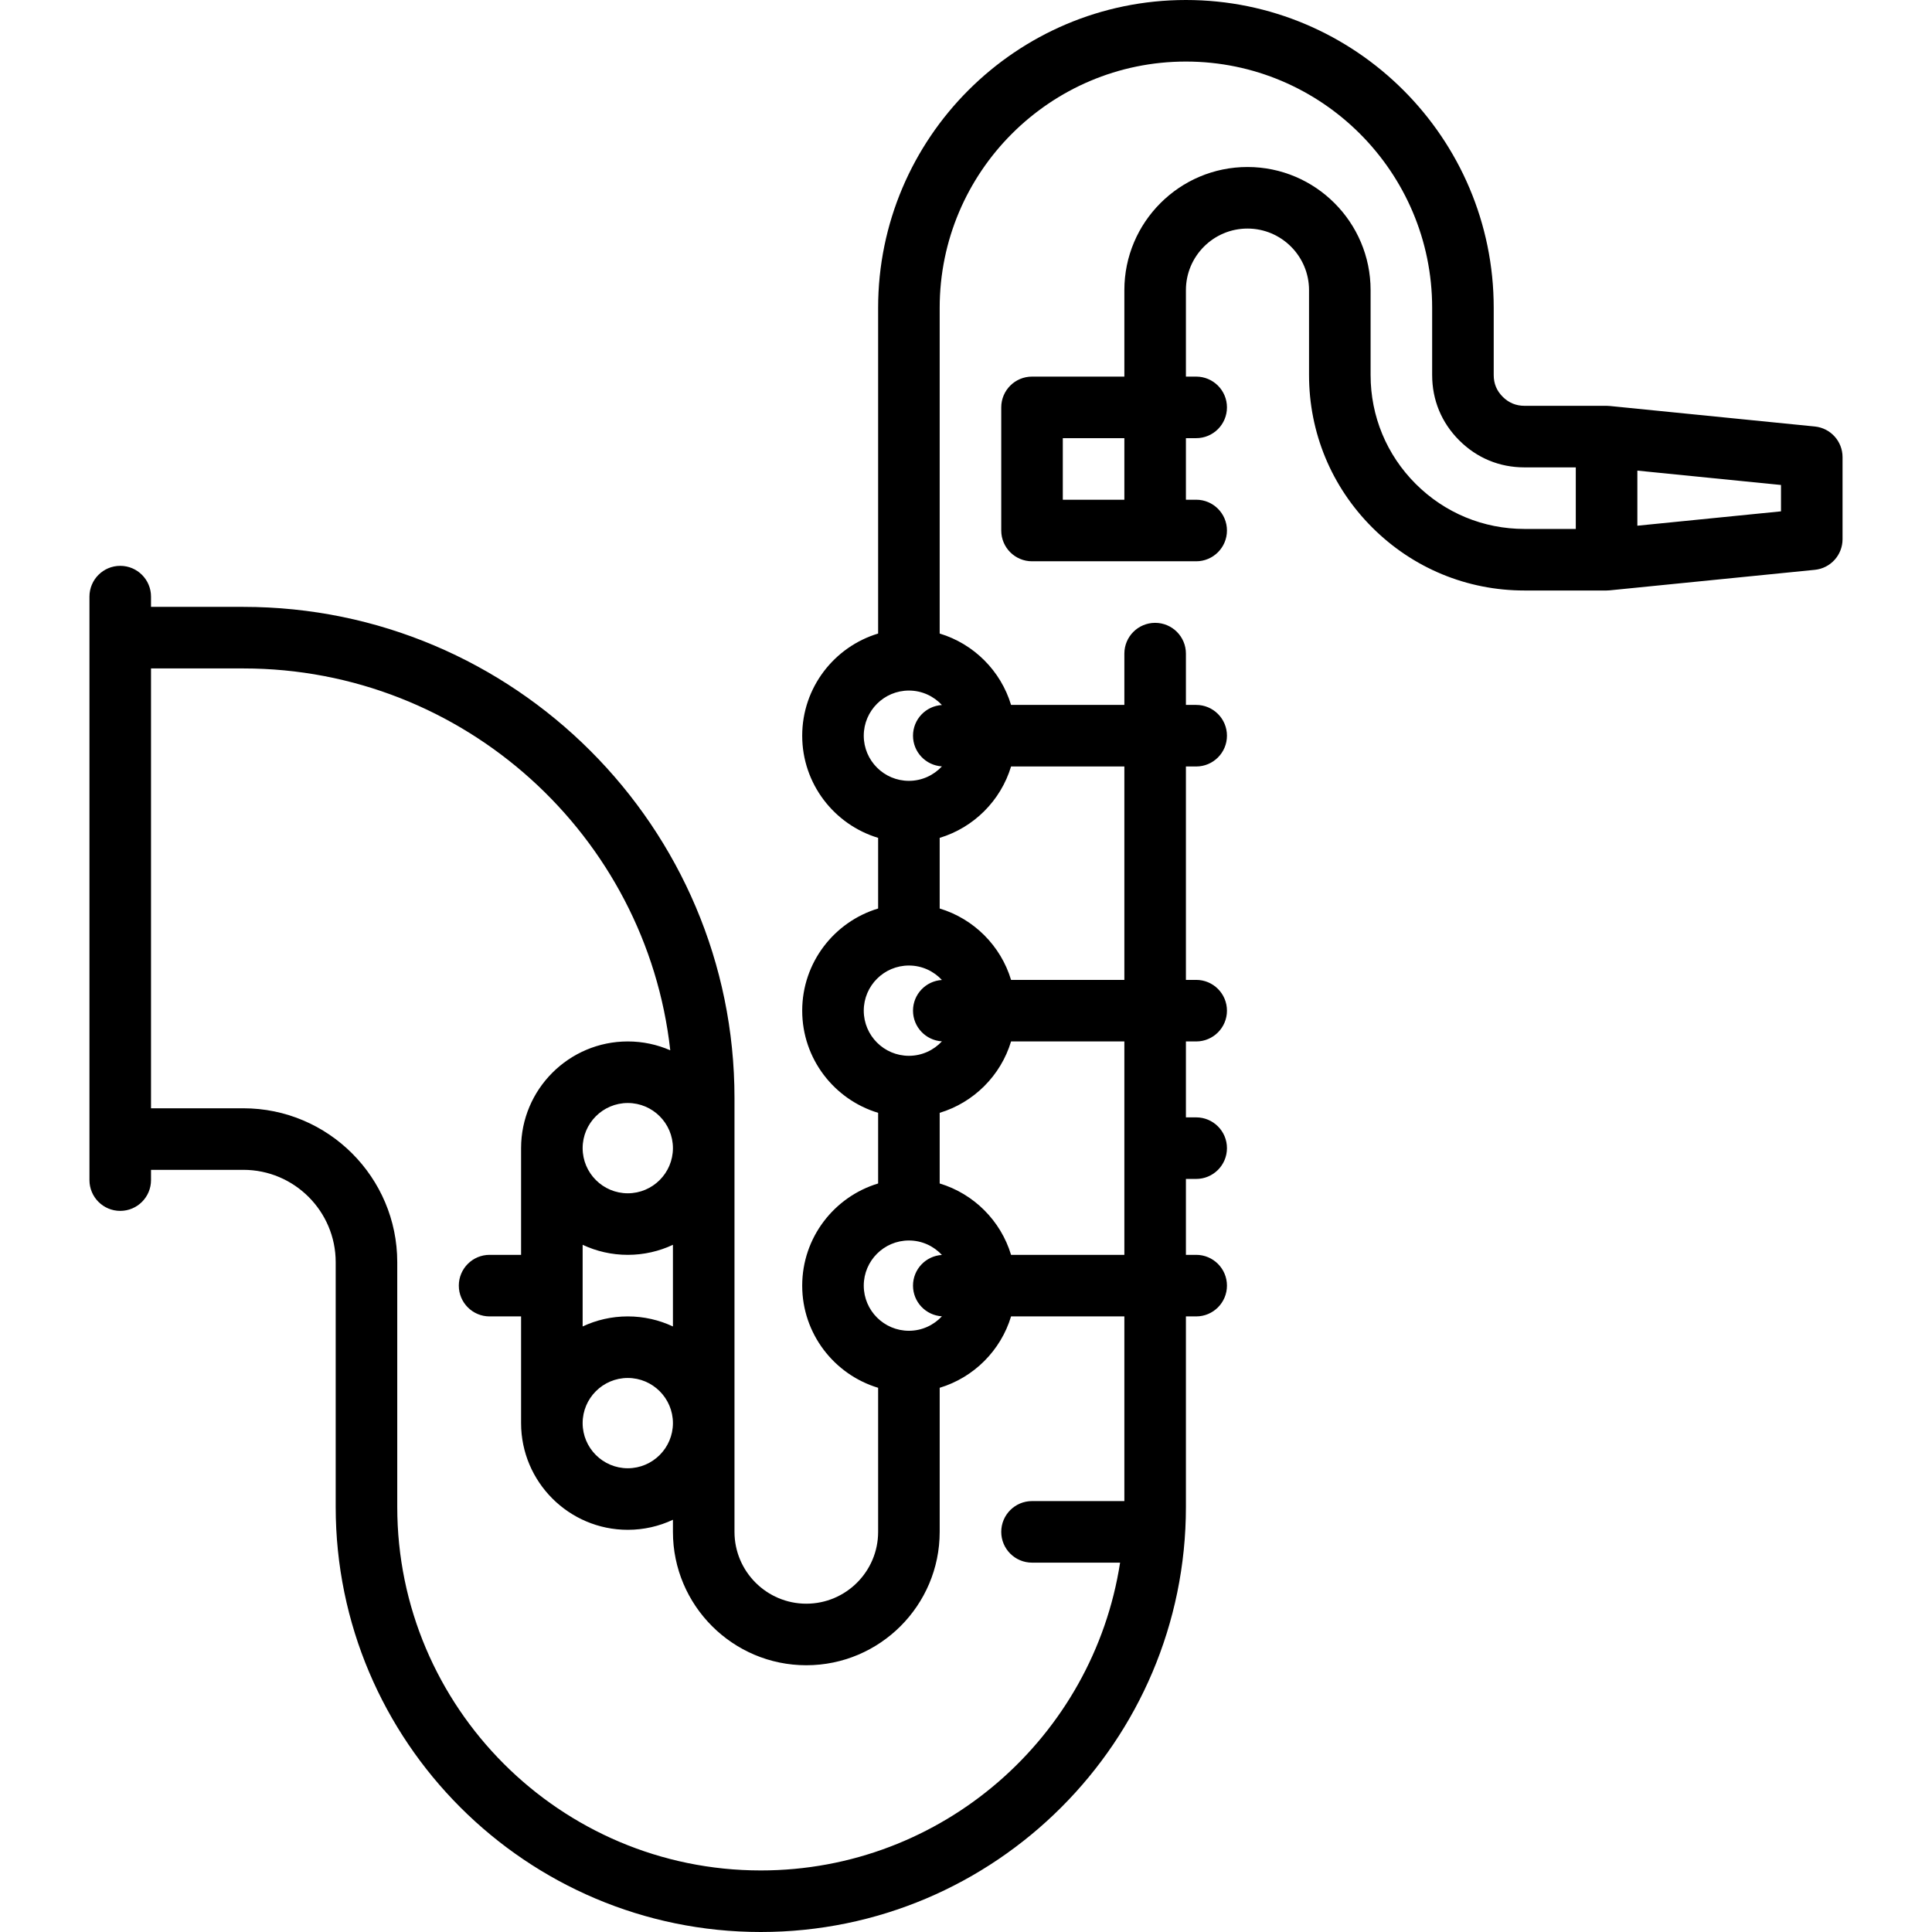
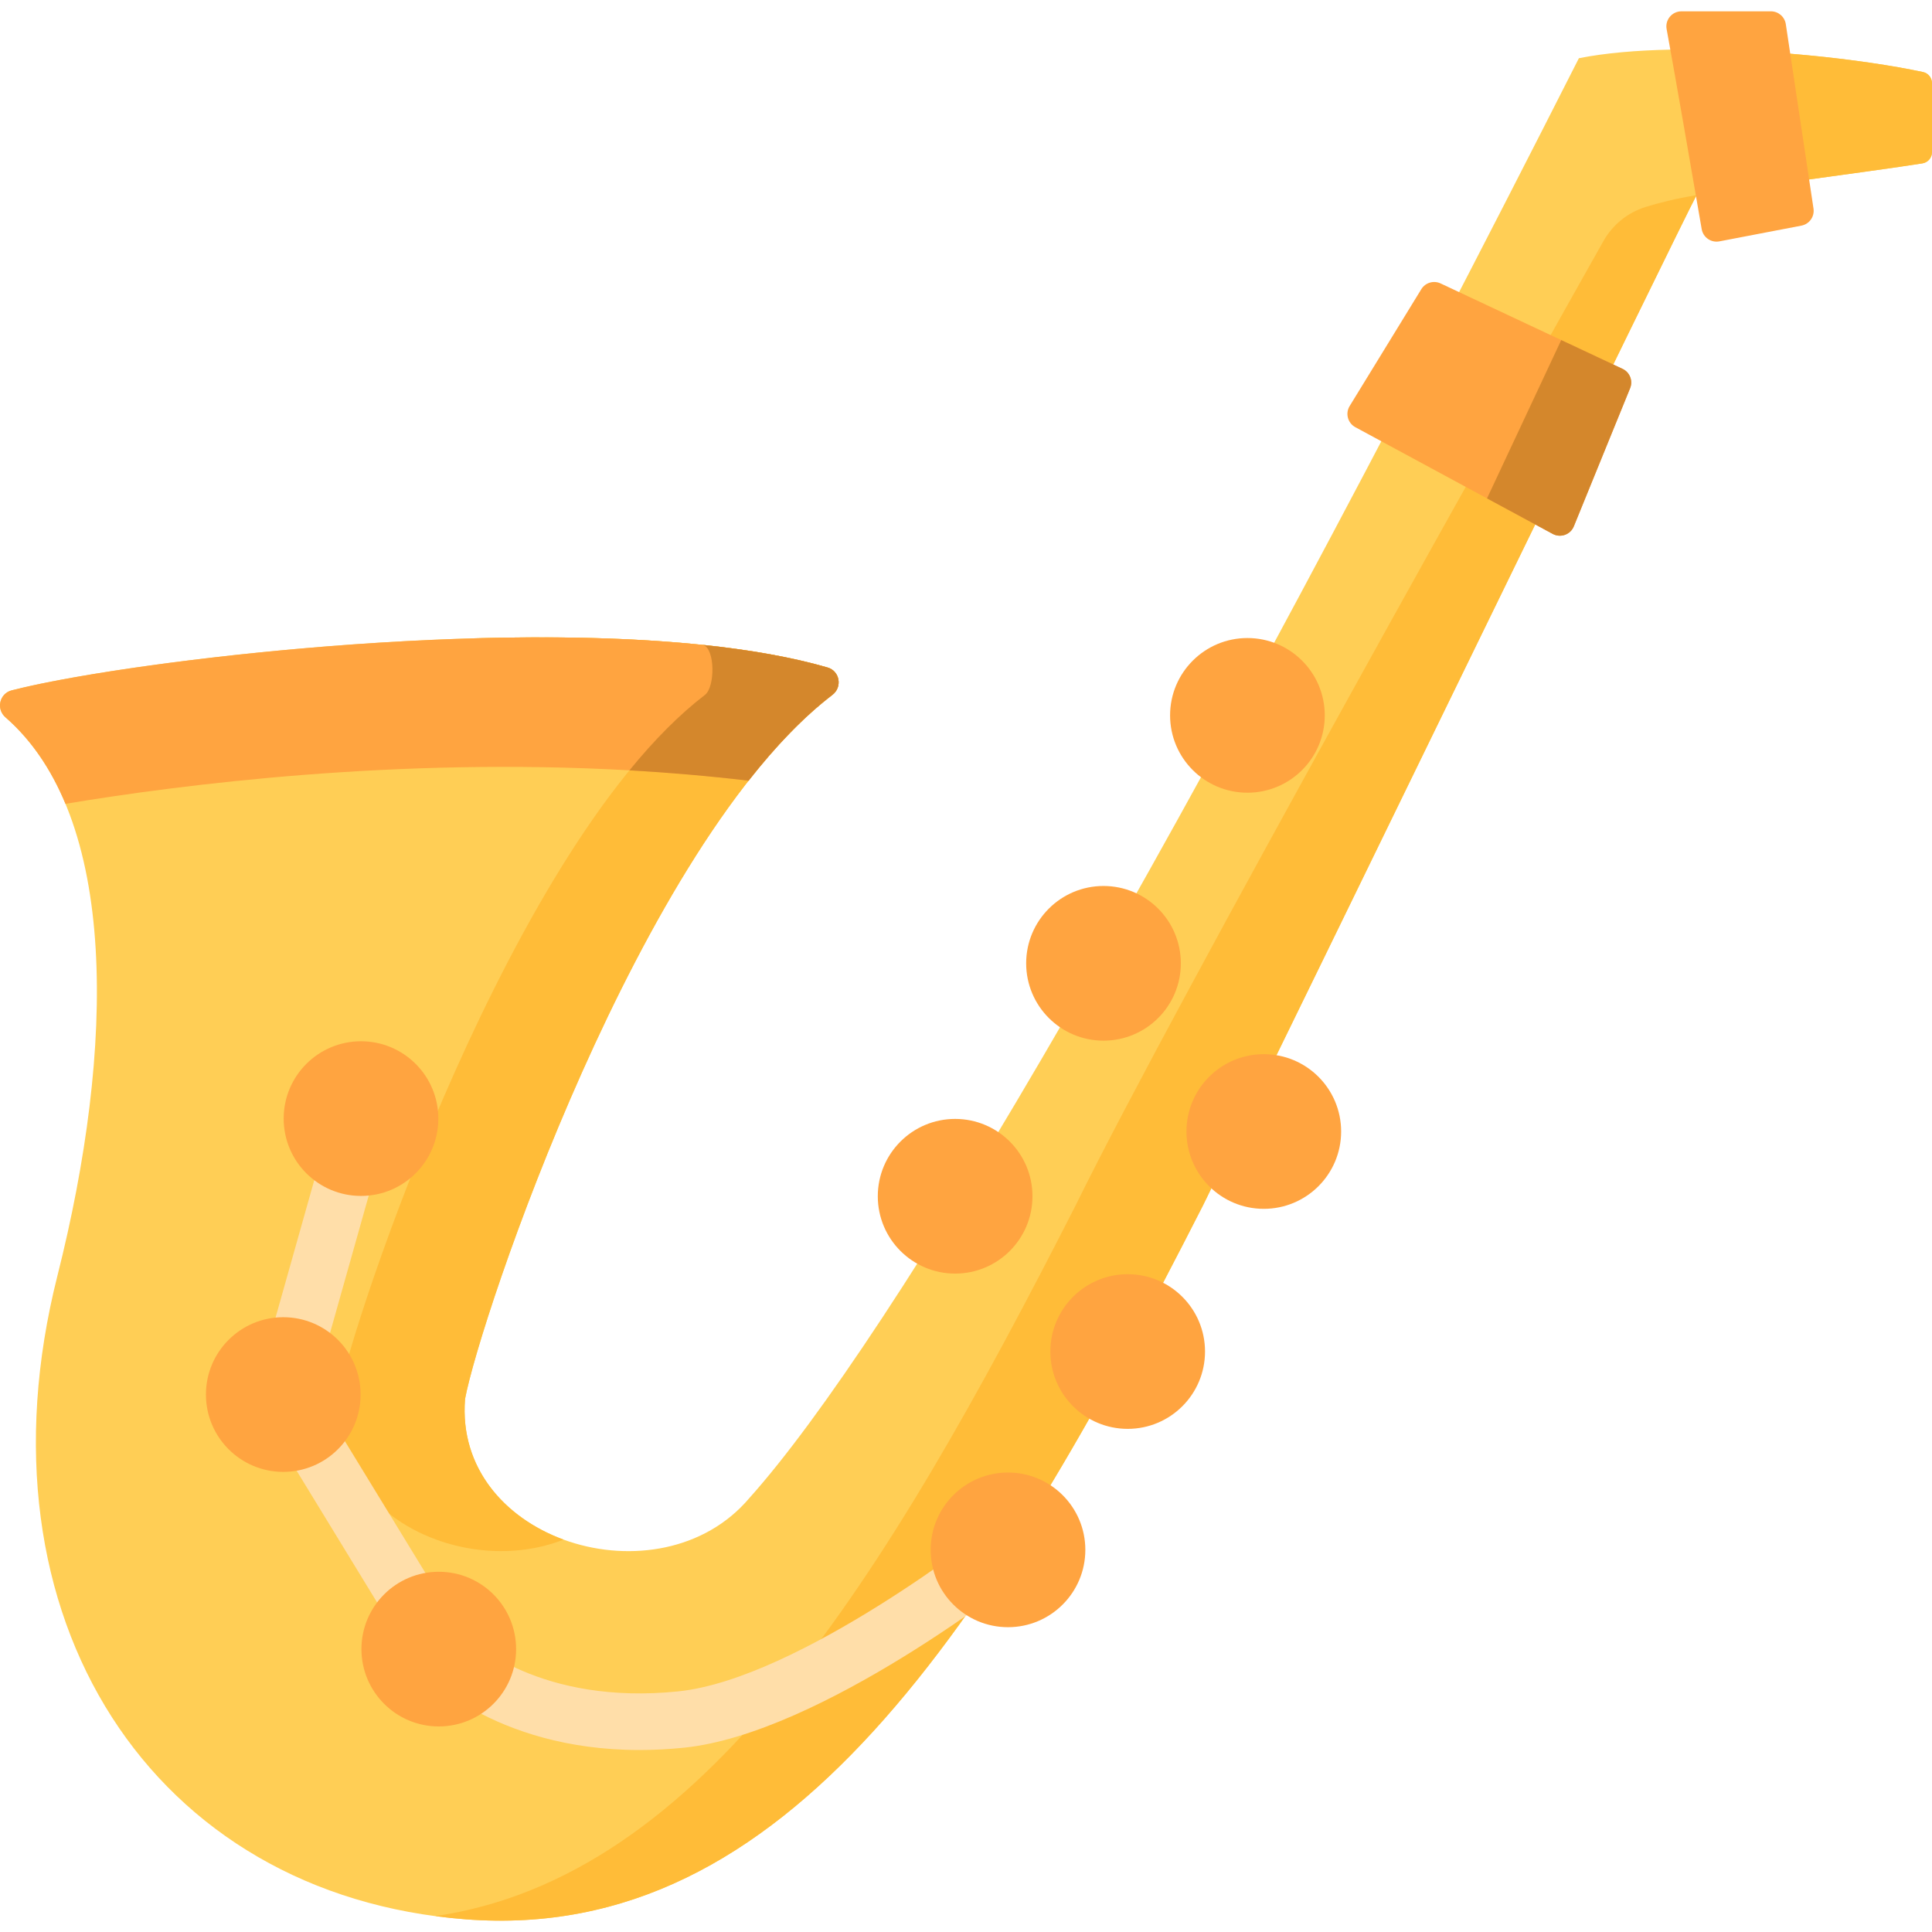
- <svg xmlns="http://www.w3.org/2000/svg" version="1.1" id="Layer_1" x="0px" y="0px" viewBox="0 0 470.767 470.767" style="enable-background:new 0 0 470.767 470.767;" xml:space="preserve">
+ <svg xmlns="http://www.w3.org/2000/svg" version="1.1" id="Capa_1" x="0px" y="0px" viewBox="0 0 512.001 512.001" style="enable-background:new 0 0 512.001 512.001;" xml:space="preserve">
+   <path style="fill:#FFCE55;" d="M509.62,19.09c-16.2-3.46-43.5-6.45-66.89-5.95c-0.02,0.01-0.05,0.01-0.07,0.01  c-8.93,0.19-17.28,0.89-24.24,2.28C312.17,224.99,236.211,355.01,198.571,397.02c-23.72,28.04-78.4,11.45-75.32-26.31  c3.94-21.26,46.31-147.46,97.34-186.57c2.69-2.06,1.97-6.31-1.29-7.25c-59.75-17.28-183.479-2.38-216.199,6.06  c-3.25,0.84-4.18,4.95-1.65,7.15c30.15,26.26,28.98,87.71,13.76,148.01c-22.93,90.81,25.34,164.21,108.24,170.53  c85.09,6.49,138.06-76.63,195.39-189.27c28.92-58.83,127.25-261.34,130.769-267.65c0.01-0.01,0.09-0.03,0.22-0.05  c3.48-0.63,47.17-6.39,59.62-8.37c1.47-0.23,2.55-1.5,2.55-2.98V22.04C512,20.62,511.01,19.39,509.62,19.09z" />
  <g>
-     <g>
-       <path d="M442.216,103.923l-49.969-4.997c-0.268-0.027-0.506-0.037-0.743-0.039c-0.034-0.002-20.034-0.002-20.034-0.002    c-2.061,0-3.845-0.739-5.303-2.197c-1.478-1.478-2.196-3.212-2.196-5.305L363.971,75c0-41.355-33.644-75-74.999-75    s-75,33.645-75,75v79.374c-10.691,3.227-18.5,13.163-18.5,24.893c0,11.73,7.809,21.665,18.5,24.893v17.215    c-10.691,3.227-18.5,13.163-18.5,24.893c0,11.73,7.809,21.665,18.5,24.893v17.215c-10.691,3.227-18.5,13.163-18.5,24.893    c0,11.73,7.809,21.665,18.5,24.893v35.107c0,9.649-7.851,17.5-17.5,17.5s-17.5-7.851-17.5-17.5V267.553    c0-65.99-53.686-119.676-119.674-119.676h-22.5v-2.5c0-4.142-3.358-7.5-7.5-7.5c-4.142,0-7.5,3.358-7.5,7.5v142.176    c0,4.142,3.358,7.5,7.5,7.5c4.142,0,7.5-3.358,7.5-7.5v-2.5h22.5c12.407,0,22.5,10.094,22.5,22.5v59.627    c0,57.118,46.469,103.587,103.587,103.587c57.118,0,103.586-46.469,103.586-103.586v-46.414h2.5c4.142,0,7.5-3.358,7.5-7.5    c0-4.142-3.358-7.5-7.5-7.5h-2.5v-18.5h2.5c4.142,0,7.5-3.358,7.5-7.5c0-4.142-3.358-7.5-7.5-7.5h-2.5v-18.5h2.5    c4.142,0,7.5-3.358,7.5-7.5c0-4.142-3.358-7.5-7.5-7.5h-2.5v-52h2.5c4.142,0,7.5-3.358,7.5-7.5c0-4.142-3.358-7.5-7.5-7.5h-2.5    v-12.5c0-4.142-3.358-7.5-7.5-7.5c-4.142,0-7.5,3.358-7.5,7.5v12.5h-27.607c-2.51-8.315-9.078-14.883-17.393-17.393V75    c0-33.084,26.916-60,60-60c33.083,0,59.999,26.916,59.999,60.001l0.001,16.382c0,6.099,2.278,11.602,6.589,15.912    c4.311,4.312,9.813,6.591,15.91,6.591h12.5v15h-12.5c-10.017,0-19.434-3.9-26.516-10.983c-7.083-7.083-10.984-16.5-10.983-26.518    l-0.001-20.692c0-16.542-13.458-30-29.999-30c-16.542,0-30,13.458-30,30v21.074h-22.5c-4.142,0-7.5,3.358-7.5,7.5v30    c0,4.142,3.358,7.5,7.5,7.5h40c4.142,0,7.5-3.358,7.5-7.5c0-4.142-3.358-7.5-7.5-7.5h-2.5v-15h2.5c4.142,0,7.5-3.358,7.5-7.5    c0-4.142-3.358-7.5-7.5-7.5h-2.5V70.693c0-8.271,6.729-15,15-15s14.999,6.729,14.999,15l0.001,20.691    c-0.001,14.023,5.459,27.208,15.376,37.125c9.915,9.916,23.099,15.377,37.123,15.377h20c0.249,0,0.499-0.012,0.746-0.037    c0.03-0.003,50-5,50-5c3.834-0.383,6.754-3.61,6.754-7.463v-20C448.971,107.533,446.05,104.307,442.216,103.923z M210.471,246.267    c0-6.065,4.935-11,11-11c3.177,0,6.035,1.362,8.045,3.523c-3.929,0.236-7.045,3.489-7.045,7.477c0,3.988,3.116,7.241,7.045,7.477    c-2.01,2.161-4.868,3.523-8.045,3.523C215.406,257.267,210.471,252.333,210.471,246.267z M246.364,253.767h27.607v52h-27.607    c-2.51-8.315-9.078-14.883-17.393-17.393V271.16C237.286,268.65,243.854,262.082,246.364,253.767z M210.471,313.267    c0-6.064,4.932-10.997,10.995-11c3.185,0.001,6.041,1.363,8.05,3.523c-3.929,0.236-7.045,3.489-7.045,7.477    s3.116,7.241,7.045,7.477c-2.01,2.161-4.868,3.523-8.045,3.523C215.406,324.267,210.471,319.333,210.471,313.267z     M152.971,320.767c-3.93,0-7.657,0.881-11,2.449v-19.898c3.343,1.568,7.07,2.449,11,2.449s7.657-0.881,11-2.449v19.898    C160.628,321.648,156.901,320.767,152.971,320.767z M163.971,346.767c0,6.065-4.935,11-11,11s-11-4.935-11-11s4.935-11,11-11    S163.971,340.702,163.971,346.767z M152.971,290.767c-6.065,0-11-4.935-11-11s4.935-11,11-11s11,4.935,11,11    S159.037,290.767,152.971,290.767z M273.972,365.767L273.972,365.767h-22.501c-4.142,0-7.5,3.358-7.5,7.5    c0,4.142,3.358,7.5,7.5,7.5h21.459c-6.557,42.42-43.317,75-87.545,75c-48.847,0-88.587-39.74-88.587-88.587v-59.627    c0-20.678-16.822-37.5-37.5-37.5h-22.5V162.877h22.5c53.786,0,98.219,40.781,104.024,93.045c-3.174-1.383-6.673-2.155-10.35-2.155    c-14.336,0-26,11.664-26,26v26h-7.674c-4.142,0-7.5,3.358-7.5,7.5c0,4.142,3.358,7.5,7.5,7.5h7.674v26c0,14.336,11.664,26,26,26    c3.93,0,7.657-0.881,11-2.449v2.949c0,17.92,14.58,32.5,32.5,32.5s32.5-14.58,32.5-32.5V338.16    c8.315-2.51,14.883-9.078,17.393-17.393h27.607V365.767z M246.364,186.767h27.607v52h-27.607    c-2.51-8.315-9.078-14.883-17.393-17.393V204.16C237.286,201.65,243.854,195.082,246.364,186.767z M229.516,171.79    c-3.929,0.236-7.045,3.489-7.045,7.477c0,3.988,3.116,7.241,7.045,7.477c-2.01,2.161-4.868,3.523-8.045,3.523    c-6.065,0-11-4.935-11-11s4.935-11,11-11C224.648,168.267,227.506,169.629,229.516,171.79z M273.971,121.767h-15v-15h15V121.767z     M433.971,124.599l-35,3.5v-13.425l35,3.5V124.599z" />
-     </g>
+     <path style="fill:#FFBC38;" d="M512,22.04v18.28c0,1.48-1.08,2.75-2.55,2.98c-12.45,1.98-56.14,7.74-59.62,8.37   c2.81-0.91,2.73-36.26-7.17-38.52c0.02,0,0.05,0,0.07-0.01c23.39-0.5,50.69,2.49,66.89,5.95C511.01,19.39,512,20.62,512,22.04z" />
+     <path style="fill:#FFBC38;" d="M185.549,176.89c3.259,0.943,3.983,5.187,1.291,7.25c-51.036,39.113-93.398,165.308-97.347,186.574   c-2.52,30.898,33.64,47.61,59.86,37.301c-15.533-5.688-27.597-19.01-26.106-37.301c3.948-21.266,46.311-147.461,97.347-186.574   c2.691-2.062,1.968-6.307-1.291-7.249c-24.152-6.985-58.758-8.71-93.583-7.731C148.316,169.875,169.3,172.191,185.549,176.89z" />
+     <path style="fill:#FFBC38;" d="M424.903,63.926C405.499,98.434,311.397,265.845,285.09,319.367   c-51.344,100.865-99.19,178.051-169.723,188.43c2.659,0.353,5.354,0.639,8.089,0.848c85.082,6.487,138.051-76.639,195.389-189.278   C347.759,260.54,446.095,58.034,449.61,51.724c-5.458,0.871-10.049,2.051-13.554,3.142   C431.311,56.344,427.336,59.599,424.903,63.926z" />
+   </g>
+   <path style="fill:#FFA440;" d="M220.594,184.142c-7.633,5.852-15.071,13.637-22.21,22.749c-10.59-1.255-21.16-2.15-31.575-2.746  c-61.501-3.466-118.243,3.682-149.457,8.876c-3.812-9.163-9.055-16.959-15.906-22.924c-2.524-2.201-1.597-6.304,1.648-7.148  c27.485-7.086,119.15-18.728,183.206-12.043c0.01,0,0.01,0,0.02,0.01c12.208,1.275,23.416,3.209,32.976,5.975  C222.572,177.837,223.293,182.075,220.594,184.142z" />
+   <path style="fill:#D4872C;" d="M220.594,184.142c-7.633,5.852-15.071,13.637-22.21,22.749c-10.59-1.255-21.16-2.15-31.575-2.746  c6.47-7.929,13.176-14.748,20.026-20.003c2.689-2.067,2.72-12.259-0.515-13.226c12.208,1.275,23.416,3.209,32.976,5.975  C222.572,177.837,223.293,182.075,220.594,184.142z" />
+   <path style="fill:#FFDEA9;" d="M169.468,463.771c-38.917,0.001-57.925-20.784-58.787-21.752c-0.299-0.335-0.566-0.696-0.801-1.079  l-41.213-67.457c-1.088-1.781-1.385-3.935-0.818-5.944l20.606-73.13c1.123-3.987,5.265-6.309,9.253-5.185  c3.987,1.123,6.309,5.266,5.185,9.253l-19.719,69.979l39.091,63.982c2.885,2.89,21.207,19.503,57.458,15.798  c32.016-3.274,82.233-42.978,82.737-43.378c3.24-2.579,7.959-2.043,10.539,1.199c2.579,3.241,2.042,7.959-1.199,10.539  c-2.196,1.748-54.209,42.846-90.551,46.563C177.138,463.578,173.209,463.771,169.468,463.771z" />
+   <path style="fill:#FFA440;" d="M431.995,102.882l-14.911,36.596c-0.899,2.206-3.514,3.142-5.608,2.008l-4.626-2.504l-12.774-6.901  l-5.645-3.055l-29.25-15.814c-2.019-1.091-2.707-3.654-1.507-5.61l18.987-30.96c1.065-1.737,3.265-2.395,5.109-1.53l29.17,13.691  l2.802,1.316l16.25,7.632C431.917,98.657,432.798,100.911,431.995,102.882z" />
+   <path style="fill:#D4872C;" d="M431.995,102.882l-14.911,36.596c-0.899,2.206-3.514,3.142-5.608,2.008l-4.626-2.504l-12.774-6.901  l19.666-41.961l16.25,7.632C431.917,98.657,432.798,100.911,431.995,102.882z" />
+   <g>
+     <path style="fill:#FFA440;" d="M441.675,7.721c2.174,11.743,7.406,42.051,9.29,52.994c0.38,2.206,2.496,3.67,4.695,3.249   l21.735-4.168c2.108-0.404,3.521-2.4,3.202-4.522l-7.336-48.868C472.967,4.448,471.289,3,469.31,3c-5.71,0-17.161,0-23.704,0   C443.105,3,441.219,5.262,441.675,7.721z" />
+     <circle style="fill:#FFA440;" cx="95.67" cy="296.44" r="20.495" />
+     <circle style="fill:#FFA440;" cx="75.07" cy="369.57" r="20.495" />
+     <circle style="fill:#FFA440;" cx="116.28" cy="437.03" r="20.495" />
+     <circle style="fill:#FFA440;" cx="267.13" cy="410.73" r="20.495" />
+     <circle style="fill:#FFA440;" cx="298.85" cy="358.17" r="20.495" />
+     <circle style="fill:#FFA440;" cx="334.92" cy="299.86" r="20.495" />
+     <circle style="fill:#FFA440;" cx="253.12" cy="317.02" r="20.495" />
+     <circle style="fill:#FFA440;" cx="292.44" cy="255.29" r="20.495" />
+     <circle style="fill:#FFA440;" cx="330.58" cy="189.58" r="20.495" />
  </g>
  <g>
</g>
  <g>
</g>
  <g>
</g>
  <g>
</g>
  <g>
</g>
  <g>
</g>
  <g>
</g>
  <g>
</g>
  <g>
</g>
  <g>
</g>
  <g>
</g>
  <g>
</g>
  <g>
</g>
  <g>
</g>
  <g>
</g>
</svg>
